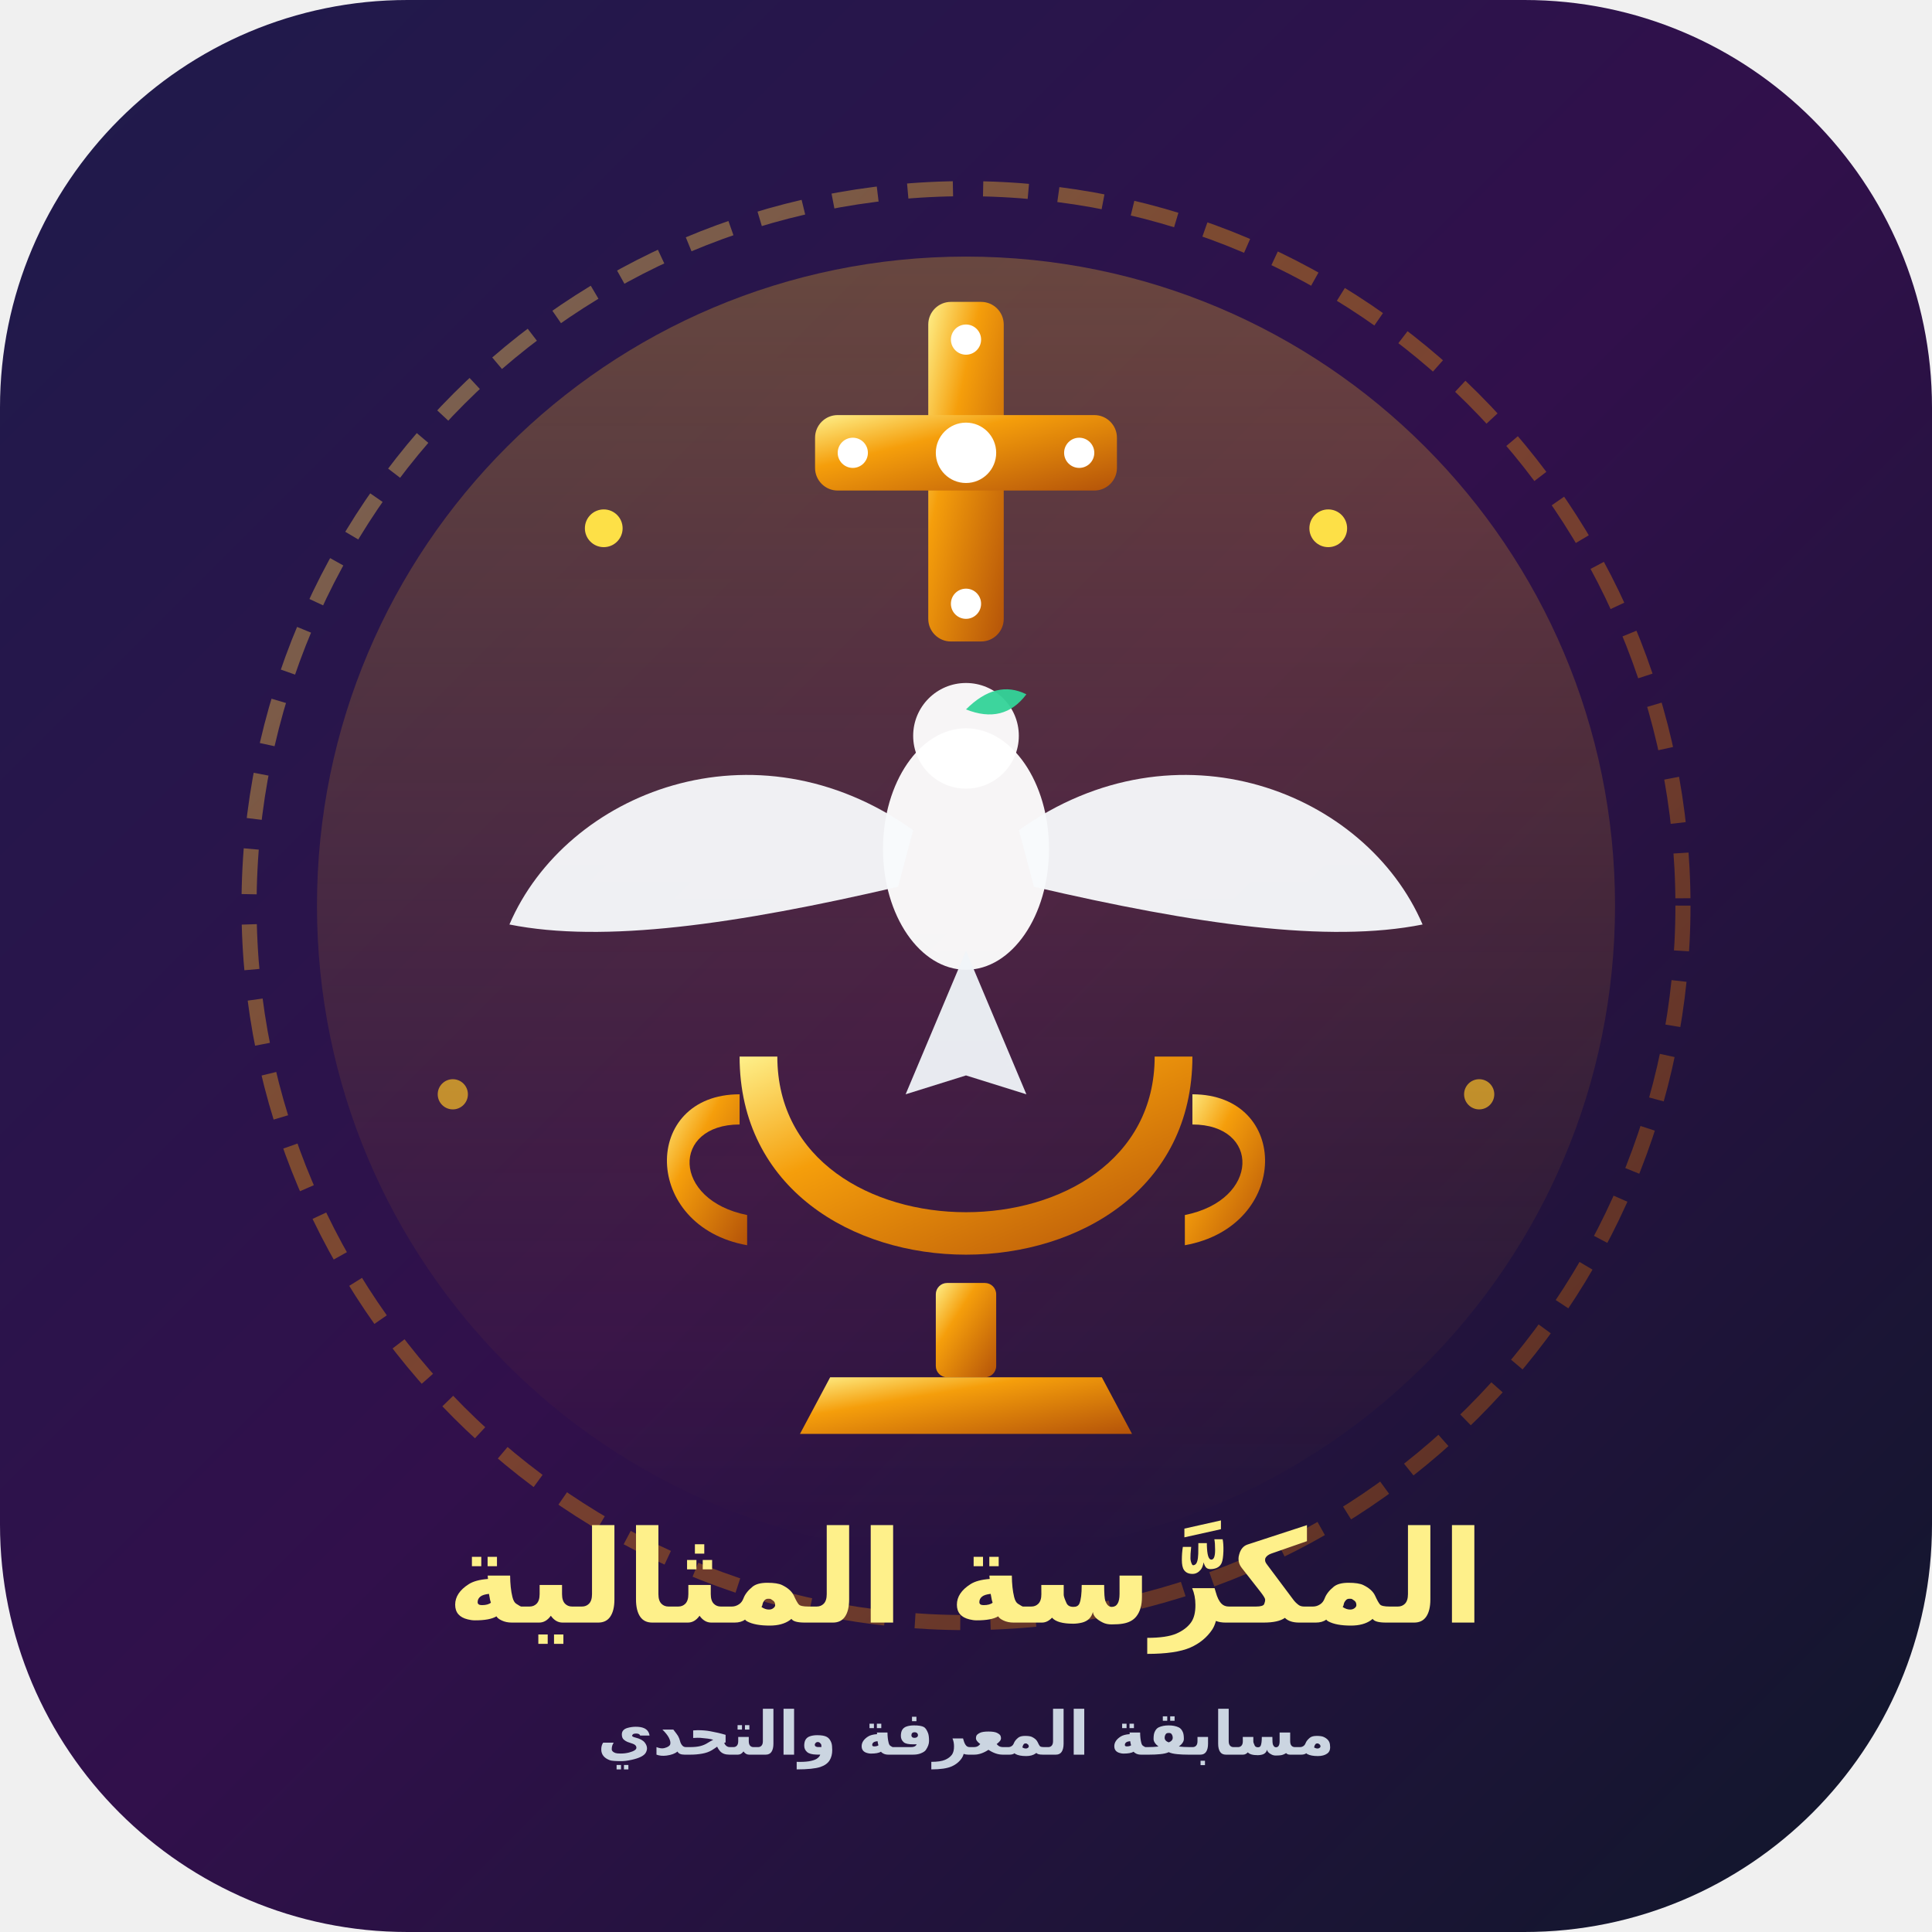
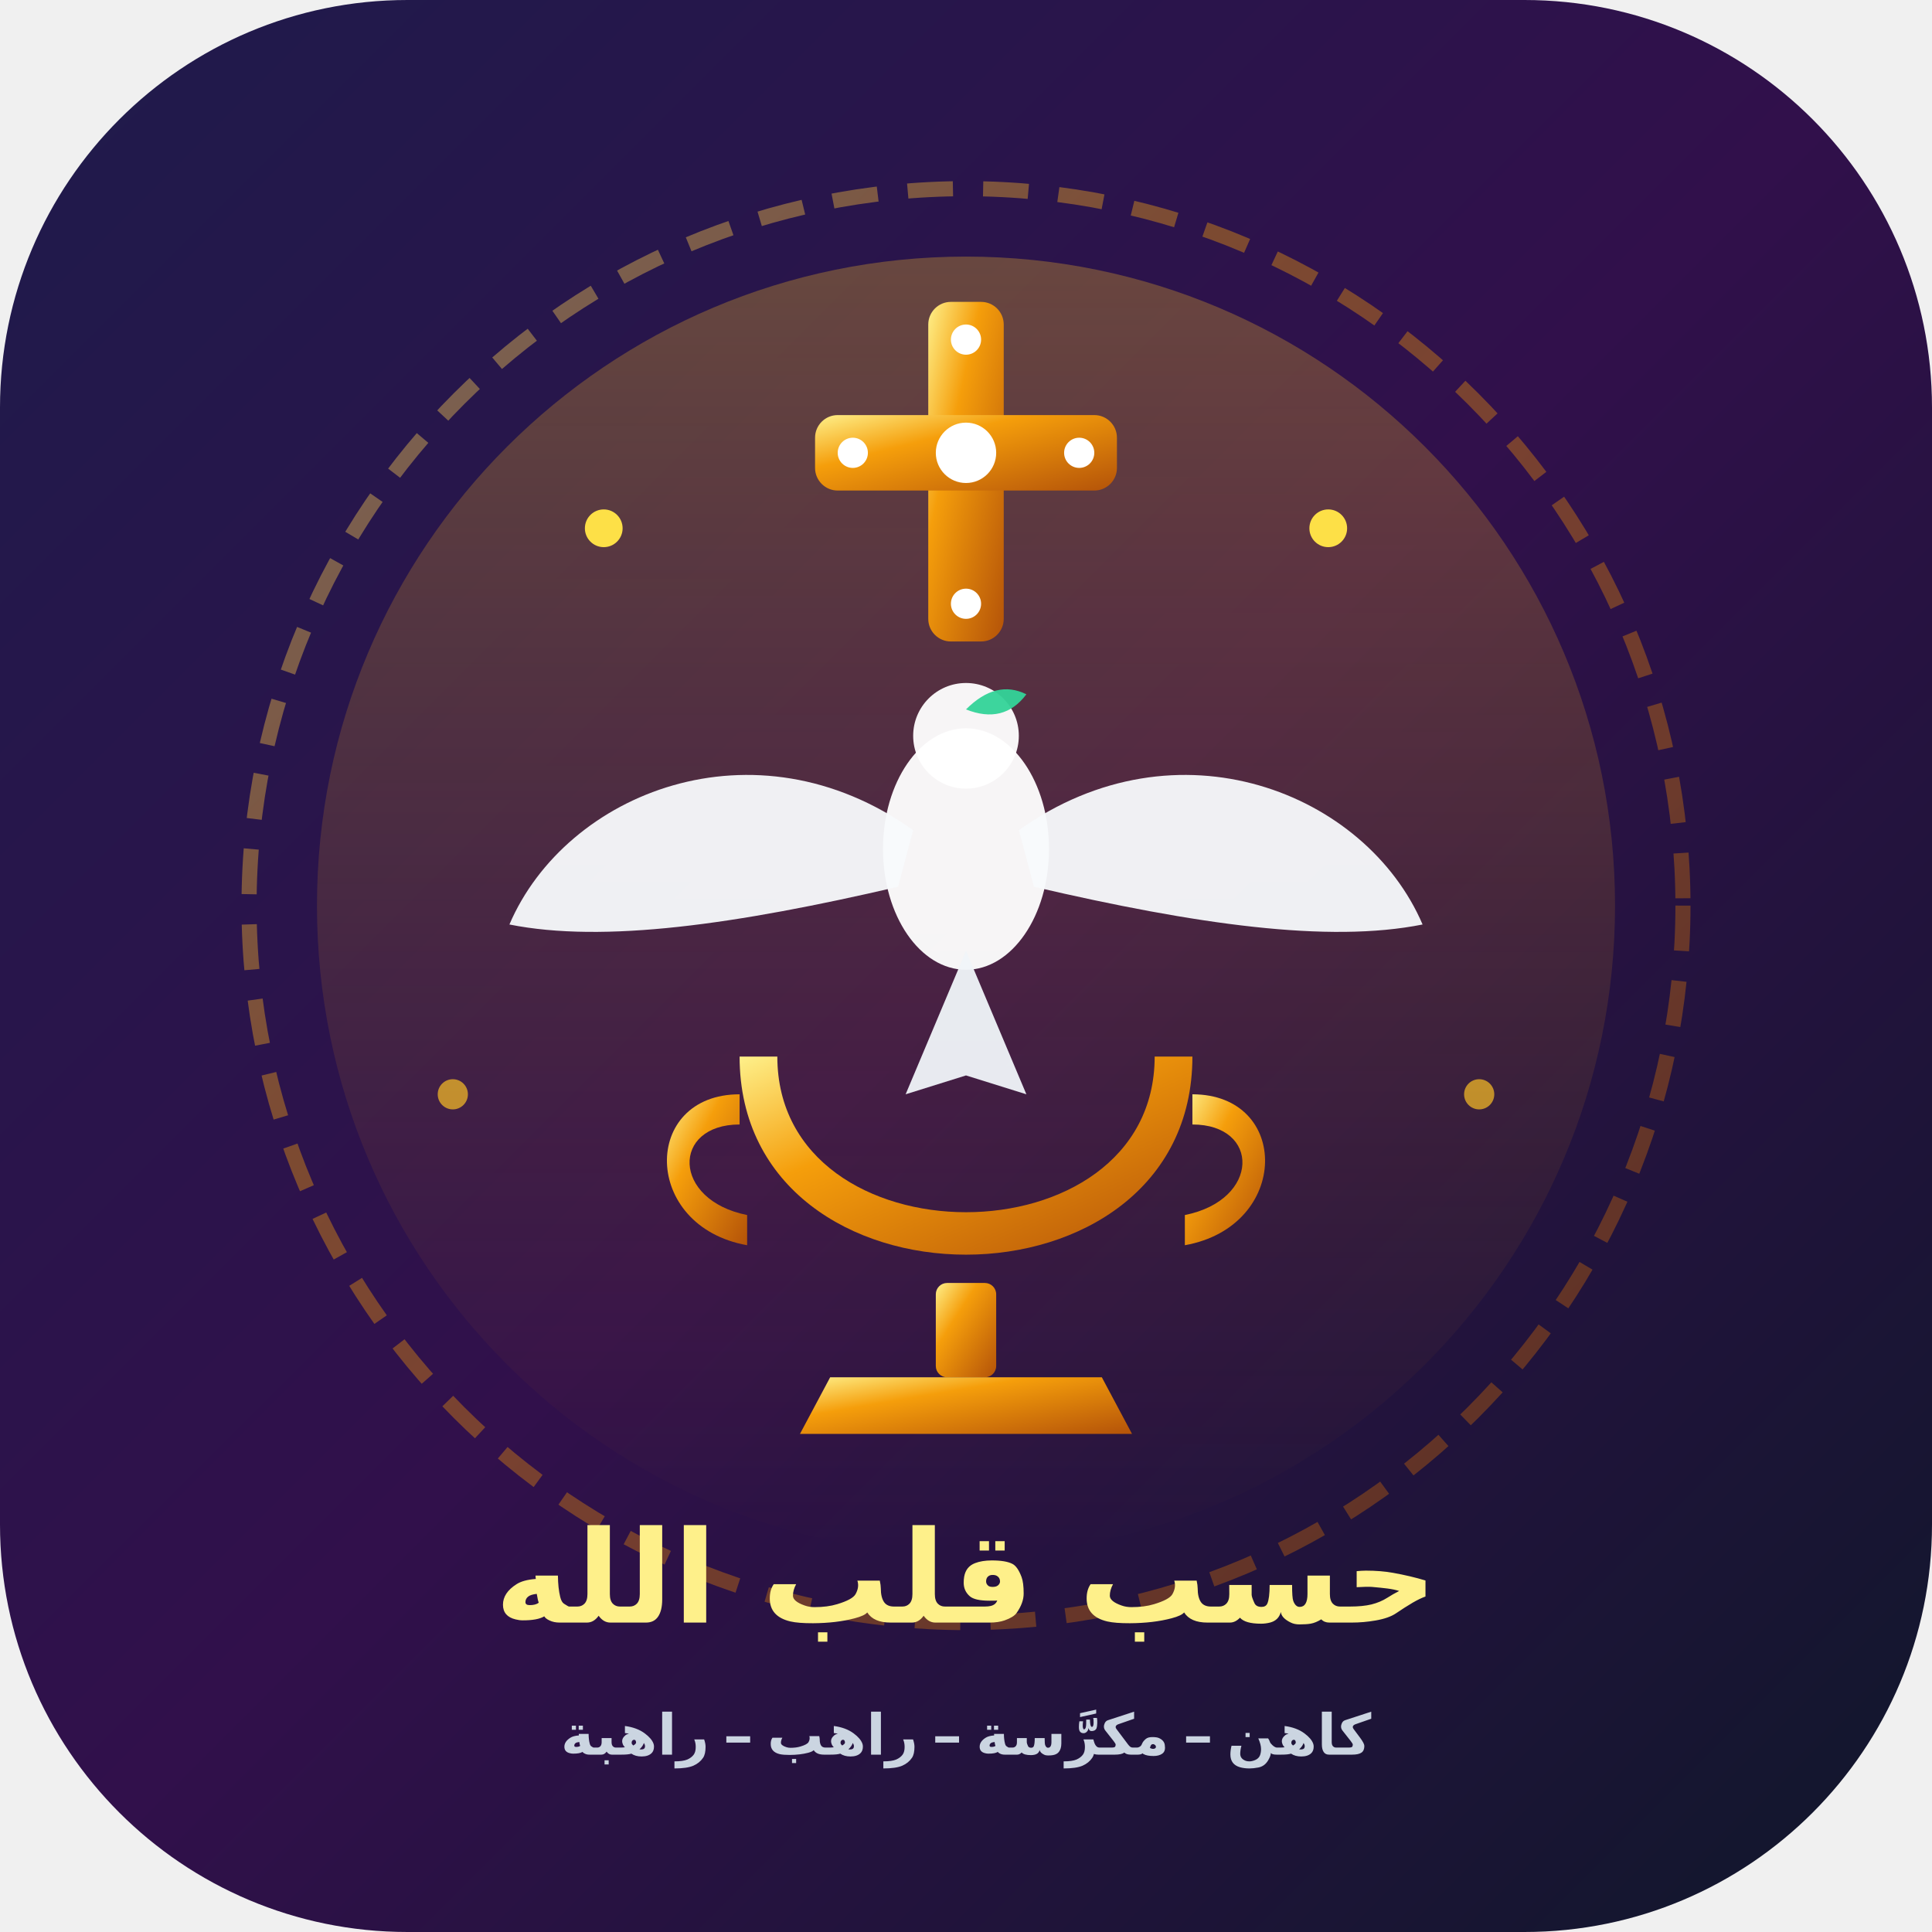
<svg xmlns="http://www.w3.org/2000/svg" viewBox="0 0 512 512" width="512" height="512">
  <defs>
    <linearGradient id="bgGrad" x1="0%" y1="0%" x2="100%" y2="100%">
      <stop offset="0%" stop-color="#1e1b4b" />
      <stop offset="50%" stop-color="#31104b" />
      <stop offset="100%" stop-color="#0f172a" />
    </linearGradient>
    <linearGradient id="goldGrad" x1="0%" y1="0%" x2="100%" y2="100%">
      <stop offset="0%" stop-color="#fef08a" />
      <stop offset="35%" stop-color="#f59e0b" />
      <stop offset="100%" stop-color="#b45309" />
    </linearGradient>
    <linearGradient id="haloGrad" x1="0%" y1="0%" x2="0%" y2="100%">
      <stop offset="0%" stop-color="#fbbf24" stop-opacity="0.3" />
      <stop offset="100%" stop-color="#d97706" stop-opacity="0" />
    </linearGradient>
  </defs>
  <rect width="512" height="512" rx="108" fill="url(#bgGrad)" />
  <circle cx="256" cy="240" r="190" fill="none" stroke="url(#goldGrad)" stroke-width="4" stroke-opacity="0.4" stroke-dasharray="12 8" />
  <circle cx="256" cy="240" r="172" fill="url(#haloGrad)" />
  <g>
    <rect x="246" y="80" width="20" height="90" rx="6" fill="url(#goldGrad)" />
    <rect x="216" y="110" width="80" height="20" rx="6" fill="url(#goldGrad)" />
    <circle cx="256" cy="120" r="8" fill="#ffffff" />
    <circle cx="256" cy="90" r="4" fill="#ffffff" />
    <circle cx="256" cy="160" r="4" fill="#ffffff" />
    <circle cx="226" cy="120" r="4" fill="#ffffff" />
    <circle cx="286" cy="120" r="4" fill="#ffffff" />
  </g>
  <g fill="#ffffff" fill-opacity="0.95">
    <ellipse cx="256" cy="225" rx="22" ry="32" />
    <circle cx="256" cy="195" r="14" />
    <path d="M256,188 Q264,180 272,184 Q266,192 256,188 Z" fill="#34d399" />
    <path d="M242,220 C200,190 150,210 135,245 C160,250 195,245 238,235 Z" fill="#f8fafc" />
    <path d="M270,220 C312,190 362,210 377,245 C352,250 317,245 274,235 Z" fill="#f8fafc" />
    <path d="M256,252 L240,290 L256,285 L272,290 Z" fill="#f1f5f9" />
  </g>
  <g fill="url(#goldGrad)">
    <path d="M196,280 C196,350 316,350 316,280 L306,280 C306,335 206,335 206,280 Z" fill="url(#goldGrad)" />
    <path d="M196,290 C170,290 170,325 198,330 L198,322 C178,318 178,298 196,298 Z" />
    <path d="M316,290 C342,290 342,325 314,330 L314,322 C334,318 334,298 316,298 Z" />
    <rect x="248" y="340" width="16" height="25" rx="3" />
    <path d="M220,365 L292,365 L300,380 L212,380 Z" rx="4" />
  </g>
  <circle cx="160" cy="140" r="5" fill="#fde047" />
  <circle cx="352" cy="140" r="5" fill="#fde047" />
  <circle cx="120" cy="290" r="4" fill="#fbbf24" opacity="0.7" />
  <circle cx="392" cy="290" r="4" fill="#fbbf24" opacity="0.7" />
-   <text x="256" y="430" text-anchor="middle" font-family="'Cairo', sans-serif" font-weight="900" font-size="34" fill="#fef08a">المكرَّسة المثالية</text>
-   <text x="256" y="465" text-anchor="middle" font-family="'Cairo', sans-serif" font-weight="700" font-size="16" fill="#cbd5e1">مسابقة المعرفة والتحدي</text>
+   <text x="256" y="430" text-anchor="middle" font-family="'Cairo', sans-serif" font-weight="900" font-size="34" fill="#fef08a">حسب قلب الله</text>
+   <text x="256" y="465" text-anchor="middle" font-family="'Cairo', sans-serif" font-weight="700" font-size="15" fill="#cbd5e1">كاهن – مكرَّسة – راهب – راهبة</text>
</svg>
